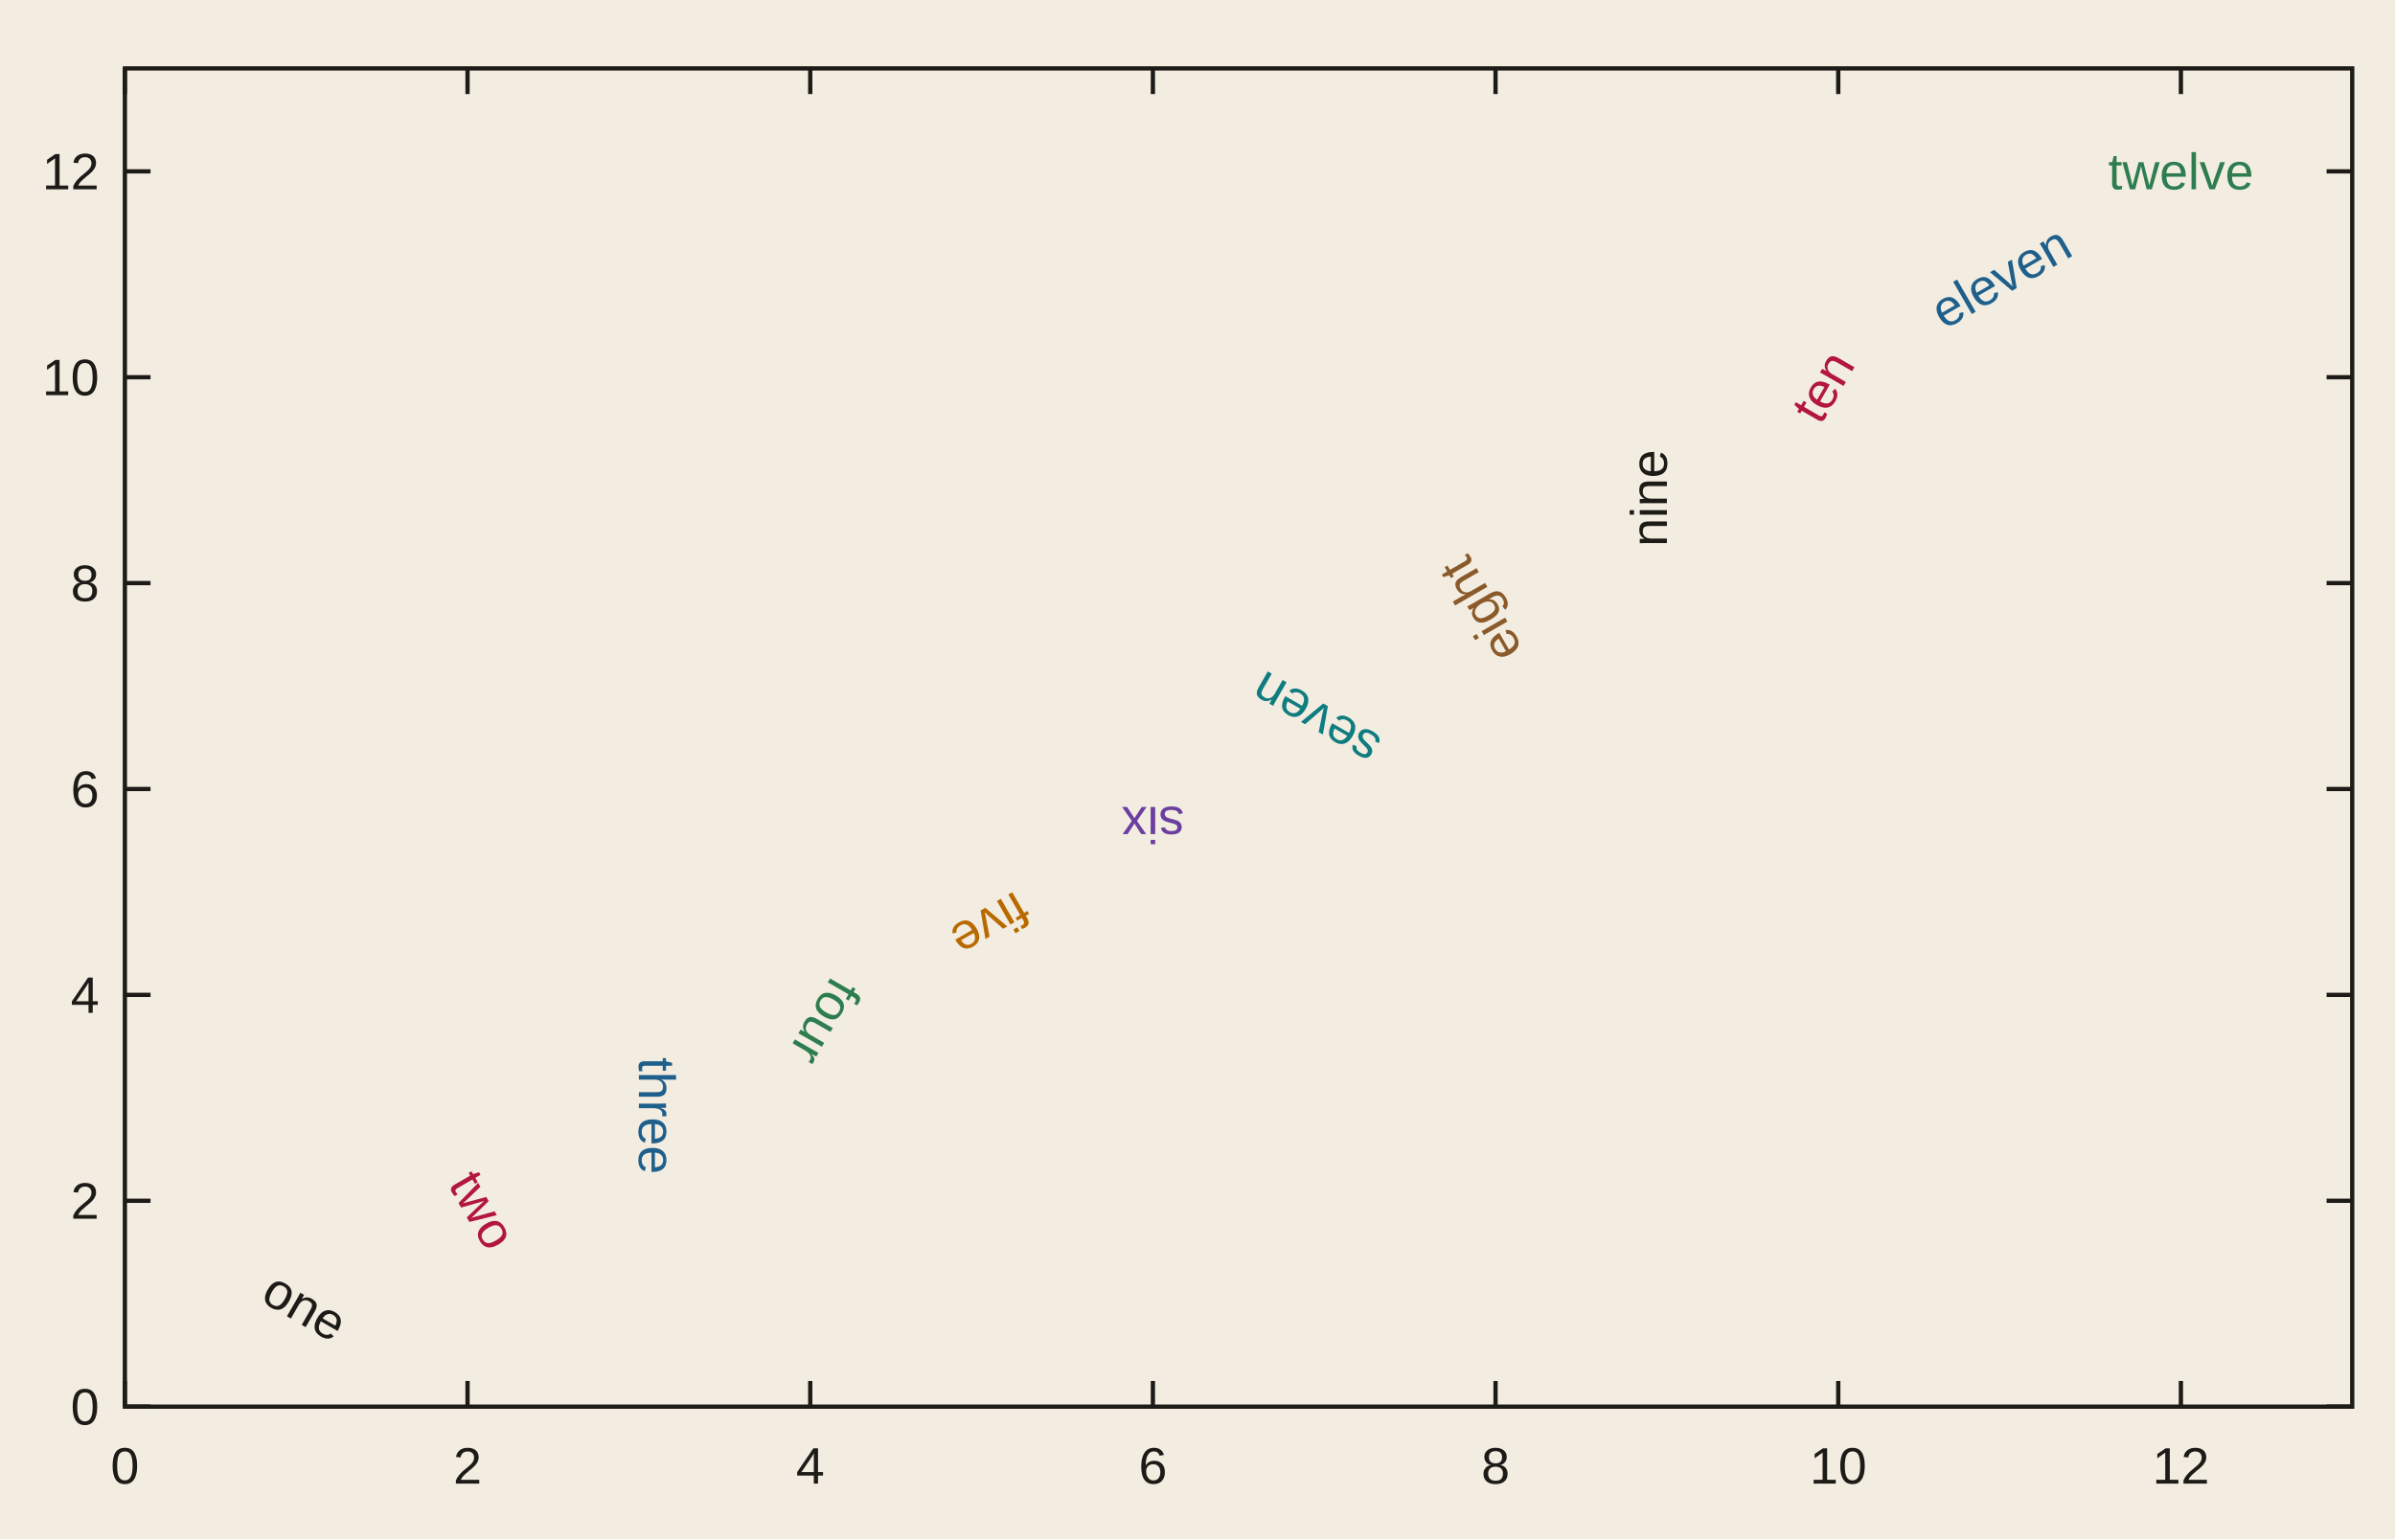
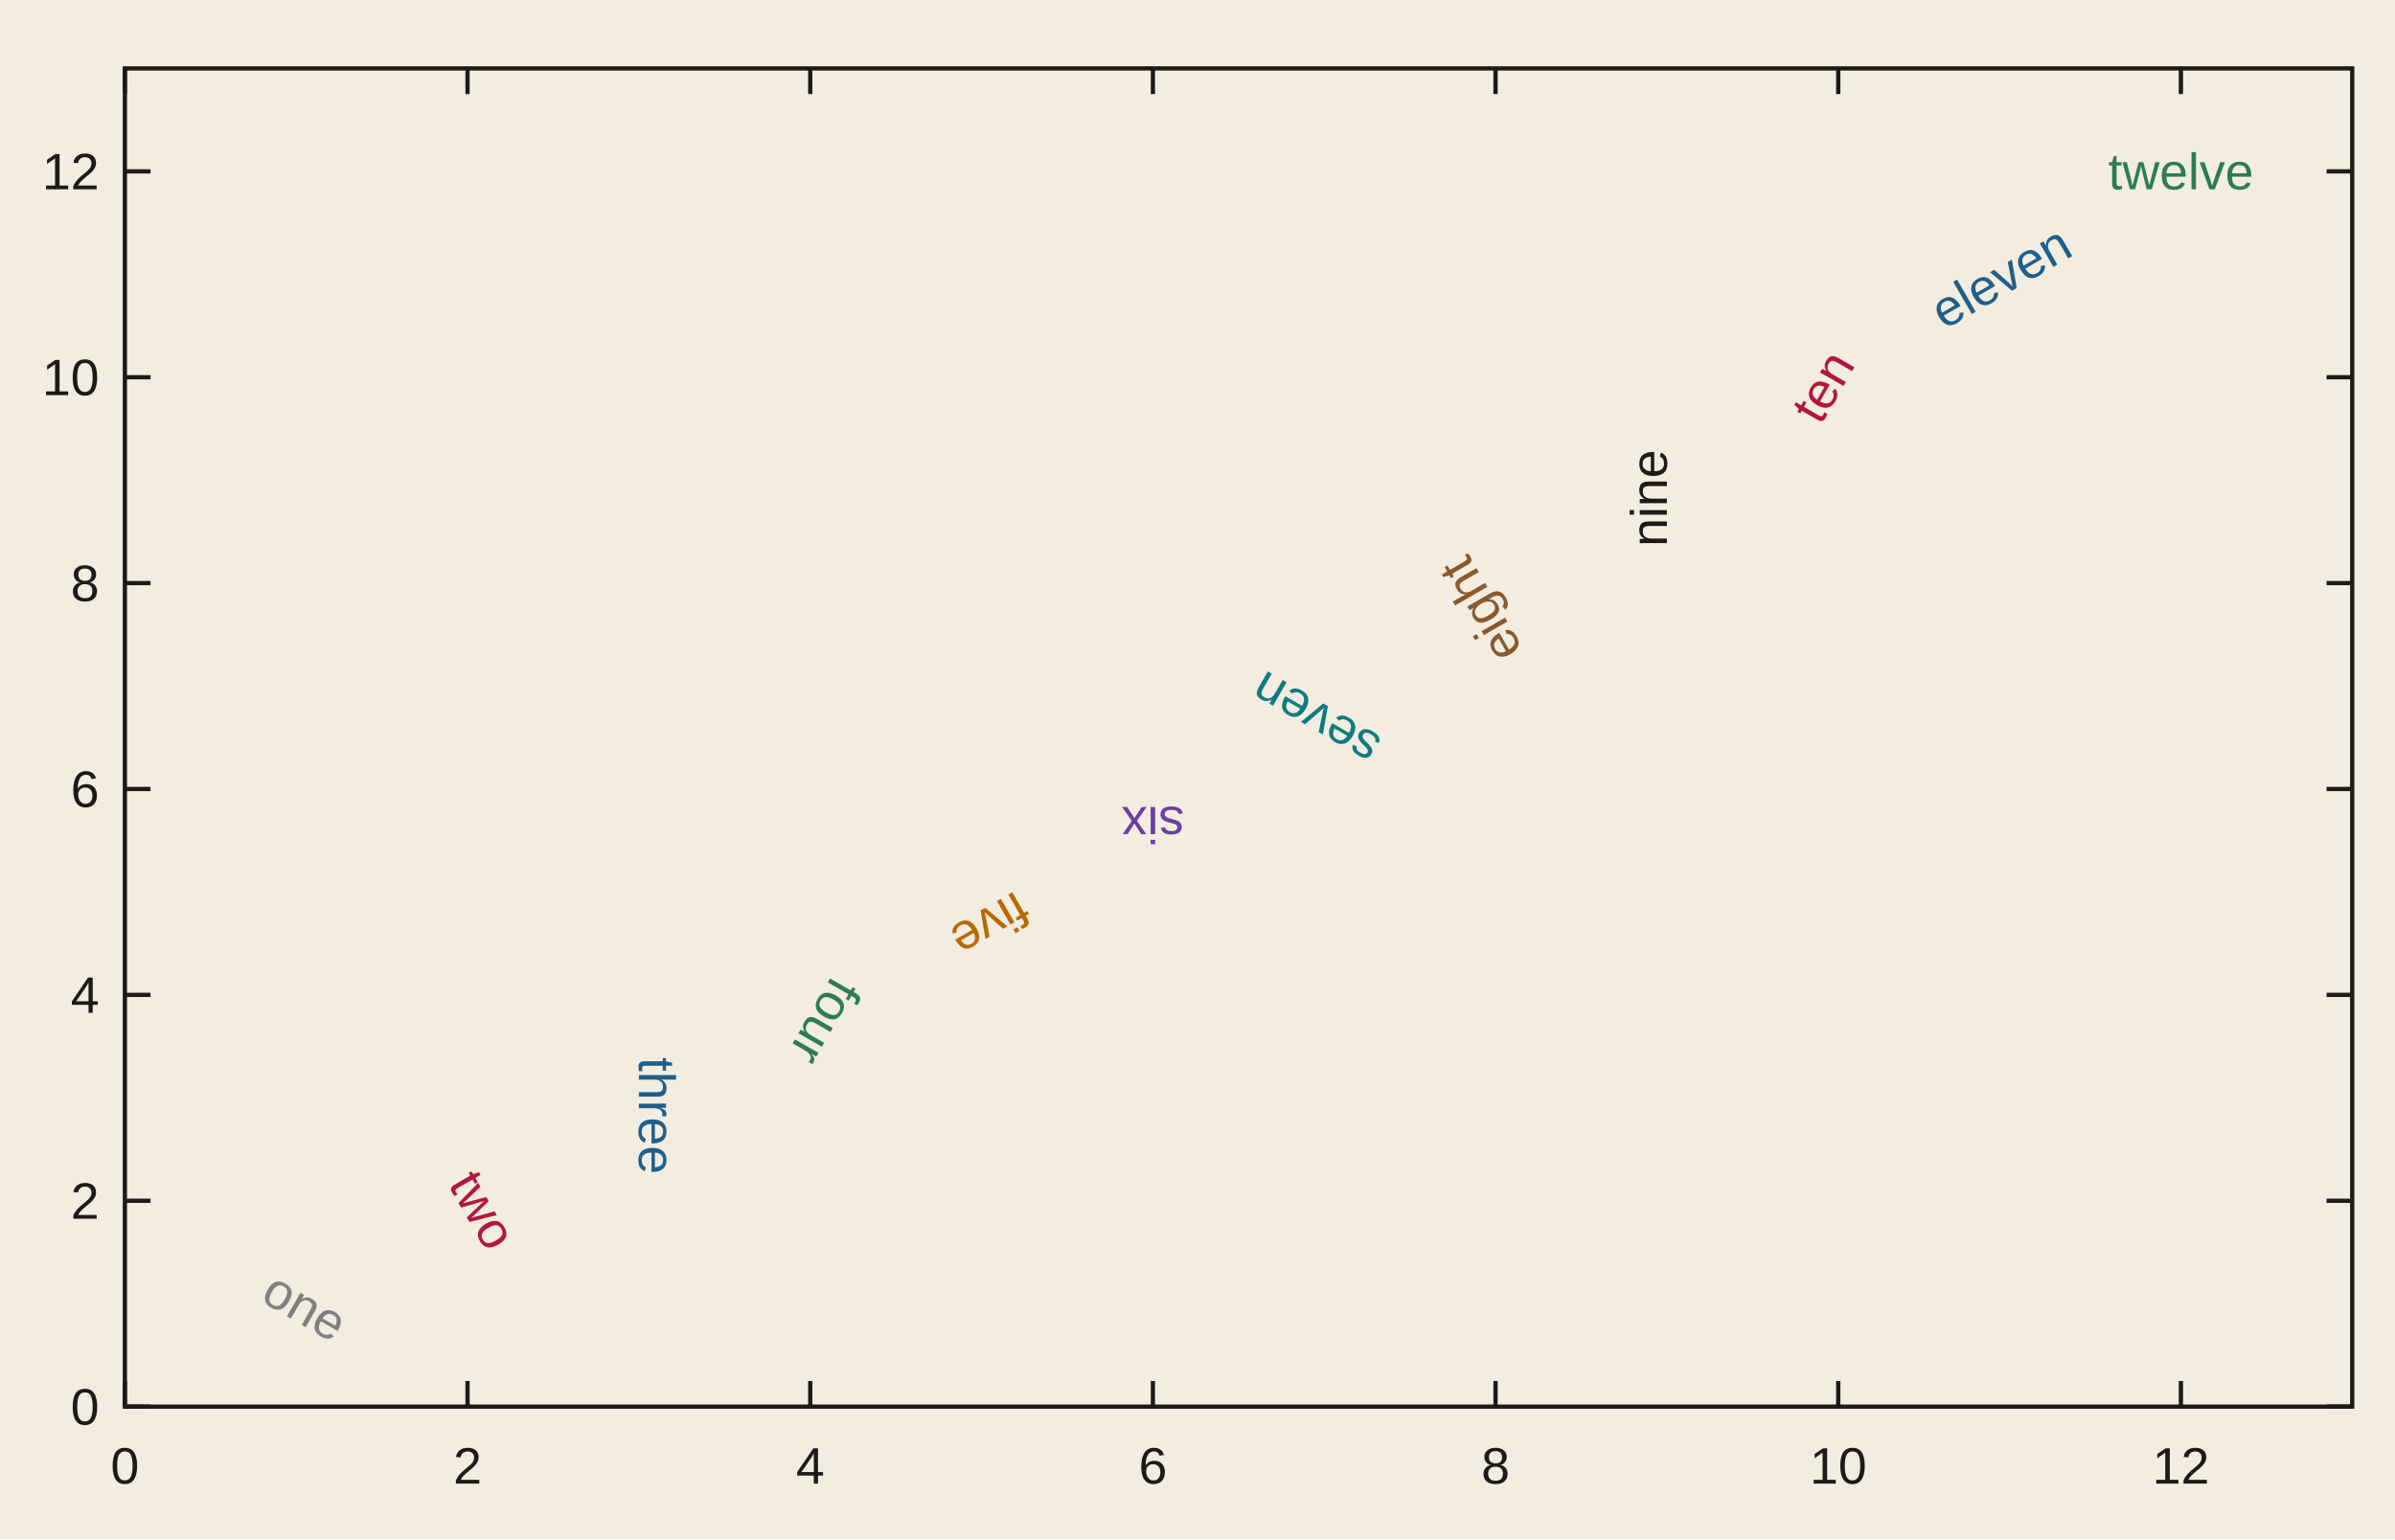
<svg xmlns="http://www.w3.org/2000/svg" width="560" height="360" viewBox="0 0 560 360" font-family="Arial,Helvetica,sans-serif" font-size="12" fill="#1d1b18" data-theme="washi" data-frame="#1d1b18" data-grid-color="#a69a85">
  <rect x="0" y="0" width="560" height="360" fill="#f3ede1" stroke="none" stroke-width="0" />
  <g class="fs-axes" data-area="29.2 550 16 329" data-x="0 1.3e1" data-y="0 1.3e1" data-log="0 0" data-grid="0" data-font-size="12" data-xformat="%h" data-yformat="%h">
    <g class="fs-grid" display="none">
      <polyline fill="none" stroke="#a69a85" stroke-width="0.5" stroke-dasharray="2,3" points="29.2,329 29.2,16" />
      <polyline fill="none" stroke="#a69a85" stroke-width="0.5" stroke-dasharray="2,3" points="109.32,329 109.32,16" />
      <polyline fill="none" stroke="#a69a85" stroke-width="0.5" stroke-dasharray="2,3" points="189.45,329 189.45,16" />
      <polyline fill="none" stroke="#a69a85" stroke-width="0.5" stroke-dasharray="2,3" points="269.57,329 269.57,16" />
      <polyline fill="none" stroke="#a69a85" stroke-width="0.5" stroke-dasharray="2,3" points="349.69,329 349.69,16" />
      <polyline fill="none" stroke="#a69a85" stroke-width="0.5" stroke-dasharray="2,3" points="429.82,329 429.82,16" />
      <polyline fill="none" stroke="#a69a85" stroke-width="0.5" stroke-dasharray="2,3" points="509.94,329 509.94,16" />
      <polyline fill="none" stroke="#a69a85" stroke-width="0.5" stroke-dasharray="2,3" points="29.2,329 550,329" />
      <polyline fill="none" stroke="#a69a85" stroke-width="0.5" stroke-dasharray="2,3" points="29.2,280.85 550,280.85" />
      <polyline fill="none" stroke="#a69a85" stroke-width="0.5" stroke-dasharray="2,3" points="29.2,232.69 550,232.69" />
      <polyline fill="none" stroke="#a69a85" stroke-width="0.5" stroke-dasharray="2,3" points="29.2,184.54 550,184.54" />
      <polyline fill="none" stroke="#a69a85" stroke-width="0.5" stroke-dasharray="2,3" points="29.2,136.38 550,136.38" />
      <polyline fill="none" stroke="#a69a85" stroke-width="0.5" stroke-dasharray="2,3" points="29.2,88.23 550,88.23" />
      <polyline fill="none" stroke="#a69a85" stroke-width="0.5" stroke-dasharray="2,3" points="29.2,40.08 550,40.08" />
    </g>
    <svg class="fs-plot" x="29.2" y="16" width="520.8" height="313" viewBox="0 0 1 1" preserveAspectRatio="none" overflow="hidden">
      <g class="fs-series" data-series="1">
</g>
    </svg>
    <svg class="fs-labels" x="29.2" y="16" width="520.8" height="313" viewBox="0 0 520.8 313" overflow="hidden">
-       <text class="fs-label" data-series="1" data-u="0.076923" data-v="0.923077" data-dx="0" data-dy="4.2" x="40.06" y="293.12" text-anchor="middle" data-rotate="30" transform="rotate(30 40.06 293.12)" fill="#1d1b18">one</text>
+       <text class="fs-label" data-series="1" data-u="0.076923" data-v="0.923077" data-dx="0" data-dy="4.2" x="40.06" y="293.12" text-anchor="middle" data-rotate="30" transform="rotate(30 40.06 293.12)" fill="#808080">one</text>
      <text class="fs-label" data-series="1" data-u="0.153846" data-v="0.846154" data-dx="0" data-dy="4.2" x="80.12" y="269.05" text-anchor="middle" data-rotate="60" transform="rotate(60 80.12 269.05)" fill="#b3163f">two</text>
      <text class="fs-label" data-series="1" data-u="0.230769" data-v="0.769231" data-dx="0" data-dy="4.2" x="120.18" y="244.97" text-anchor="middle" data-rotate="90" transform="rotate(90 120.18 244.97)" fill="#1f5f8b">three</text>
      <text class="fs-label" data-series="1" data-u="0.307692" data-v="0.692308" data-dx="0" data-dy="4.2" x="160.25" y="220.89" text-anchor="middle" data-rotate="120" transform="rotate(120 160.25 220.89)" fill="#2e7d4f">four</text>
      <text class="fs-label" data-series="1" data-u="0.384615" data-v="0.615385" data-dx="0" data-dy="4.2" x="200.31" y="196.82" text-anchor="middle" data-rotate="150" transform="rotate(150 200.31 196.82)" fill="#b86a00">five</text>
      <text class="fs-label" data-series="1" data-u="0.461538" data-v="0.538462" data-dx="0" data-dy="4.2" x="240.37" y="172.74" text-anchor="middle" data-rotate="180" transform="rotate(180 240.37 172.74)" fill="#6b3fa0">six</text>
      <text class="fs-label" data-series="1" data-u="0.538462" data-v="0.461538" data-dx="0" data-dy="4.2" x="280.43" y="148.66" text-anchor="middle" data-rotate="210" transform="rotate(210 280.43 148.66)" fill="#0f7c80">seven</text>
      <text class="fs-label" data-series="1" data-u="0.615385" data-v="0.384615" data-dx="0" data-dy="4.2" x="320.49" y="124.58" text-anchor="middle" data-rotate="240" transform="rotate(240 320.49 124.58)" fill="#8a5a2b">eight</text>
      <text class="fs-label" data-series="1" data-u="0.692308" data-v="0.307692" data-dx="0" data-dy="4.2" x="360.55" y="100.51" text-anchor="middle" data-rotate="270" transform="rotate(270 360.55 100.51)" fill="#1d1b18">nine</text>
      <text class="fs-label" data-series="1" data-u="0.769231" data-v="0.230769" data-dx="0" data-dy="4.2" x="400.62" y="76.43" text-anchor="middle" data-rotate="300" transform="rotate(300 400.62 76.43)" fill="#b3163f">ten</text>
      <text class="fs-label" data-series="1" data-u="0.846154" data-v="0.153846" data-dx="0" data-dy="4.2" x="440.68" y="52.35" text-anchor="middle" data-rotate="330" transform="rotate(330 440.68 52.35)" fill="#1f5f8b">eleven</text>
      <text class="fs-label" data-series="1" data-u="0.923077" data-v="0.076923" data-dx="0" data-dy="4.2" x="480.74" y="28.28" text-anchor="middle" data-rotate="360" transform="rotate(360 480.74 28.28)" fill="#2e7d4f">twelve</text>
    </svg>
    <rect x="29.2" y="16" width="520.8" height="313" fill="none" stroke="#1d1b18" stroke-width="1" />
    <g class="fs-xticks">
      <polyline fill="none" stroke="#1d1b18" stroke-width="1" points="29.2,329 29.2,323" />
      <polyline fill="none" stroke="#1d1b18" stroke-width="1" points="29.2,16 29.2,22" />
      <text x="29.2" y="347" text-anchor="middle">0</text>
      <polyline fill="none" stroke="#1d1b18" stroke-width="1" points="109.32,329 109.32,323" />
      <polyline fill="none" stroke="#1d1b18" stroke-width="1" points="109.32,16 109.32,22" />
      <text x="109.32" y="347" text-anchor="middle">2</text>
      <polyline fill="none" stroke="#1d1b18" stroke-width="1" points="189.45,329 189.45,323" />
      <polyline fill="none" stroke="#1d1b18" stroke-width="1" points="189.45,16 189.45,22" />
      <text x="189.45" y="347" text-anchor="middle">4</text>
      <polyline fill="none" stroke="#1d1b18" stroke-width="1" points="269.57,329 269.57,323" />
      <polyline fill="none" stroke="#1d1b18" stroke-width="1" points="269.57,16 269.57,22" />
      <text x="269.57" y="347" text-anchor="middle">6</text>
      <polyline fill="none" stroke="#1d1b18" stroke-width="1" points="349.69,329 349.69,323" />
      <polyline fill="none" stroke="#1d1b18" stroke-width="1" points="349.69,16 349.69,22" />
      <text x="349.69" y="347" text-anchor="middle">8</text>
      <polyline fill="none" stroke="#1d1b18" stroke-width="1" points="429.82,329 429.82,323" />
      <polyline fill="none" stroke="#1d1b18" stroke-width="1" points="429.82,16 429.82,22" />
      <text x="429.82" y="347" text-anchor="middle">10</text>
      <polyline fill="none" stroke="#1d1b18" stroke-width="1" points="509.94,329 509.94,323" />
      <polyline fill="none" stroke="#1d1b18" stroke-width="1" points="509.94,16 509.94,22" />
      <text x="509.94" y="347" text-anchor="middle">12</text>
    </g>
    <g class="fs-yticks">
      <polyline fill="none" stroke="#1d1b18" stroke-width="1" points="29.2,329 35.2,329" />
      <polyline fill="none" stroke="#1d1b18" stroke-width="1" points="550,329 544,329" />
      <text x="23.2" y="333.2" text-anchor="end">0</text>
      <polyline fill="none" stroke="#1d1b18" stroke-width="1" points="29.2,280.85 35.2,280.85" />
      <polyline fill="none" stroke="#1d1b18" stroke-width="1" points="550,280.85 544,280.85" />
      <text x="23.2" y="285.05" text-anchor="end">2</text>
      <polyline fill="none" stroke="#1d1b18" stroke-width="1" points="29.2,232.69 35.2,232.69" />
      <polyline fill="none" stroke="#1d1b18" stroke-width="1" points="550,232.69 544,232.69" />
      <text x="23.2" y="236.89" text-anchor="end">4</text>
      <polyline fill="none" stroke="#1d1b18" stroke-width="1" points="29.2,184.54 35.2,184.54" />
      <polyline fill="none" stroke="#1d1b18" stroke-width="1" points="550,184.54 544,184.54" />
      <text x="23.2" y="188.74" text-anchor="end">6</text>
      <polyline fill="none" stroke="#1d1b18" stroke-width="1" points="29.2,136.38 35.2,136.38" />
      <polyline fill="none" stroke="#1d1b18" stroke-width="1" points="550,136.38 544,136.38" />
      <text x="23.2" y="140.58" text-anchor="end">8</text>
      <polyline fill="none" stroke="#1d1b18" stroke-width="1" points="29.2,88.23 35.2,88.23" />
      <polyline fill="none" stroke="#1d1b18" stroke-width="1" points="550,88.23 544,88.23" />
      <text x="23.2" y="92.43" text-anchor="end">10</text>
      <polyline fill="none" stroke="#1d1b18" stroke-width="1" points="29.2,40.08 35.2,40.08" />
      <polyline fill="none" stroke="#1d1b18" stroke-width="1" points="550,40.08 544,40.08" />
      <text x="23.2" y="44.28" text-anchor="end">12</text>
    </g>
  </g>
</svg>
